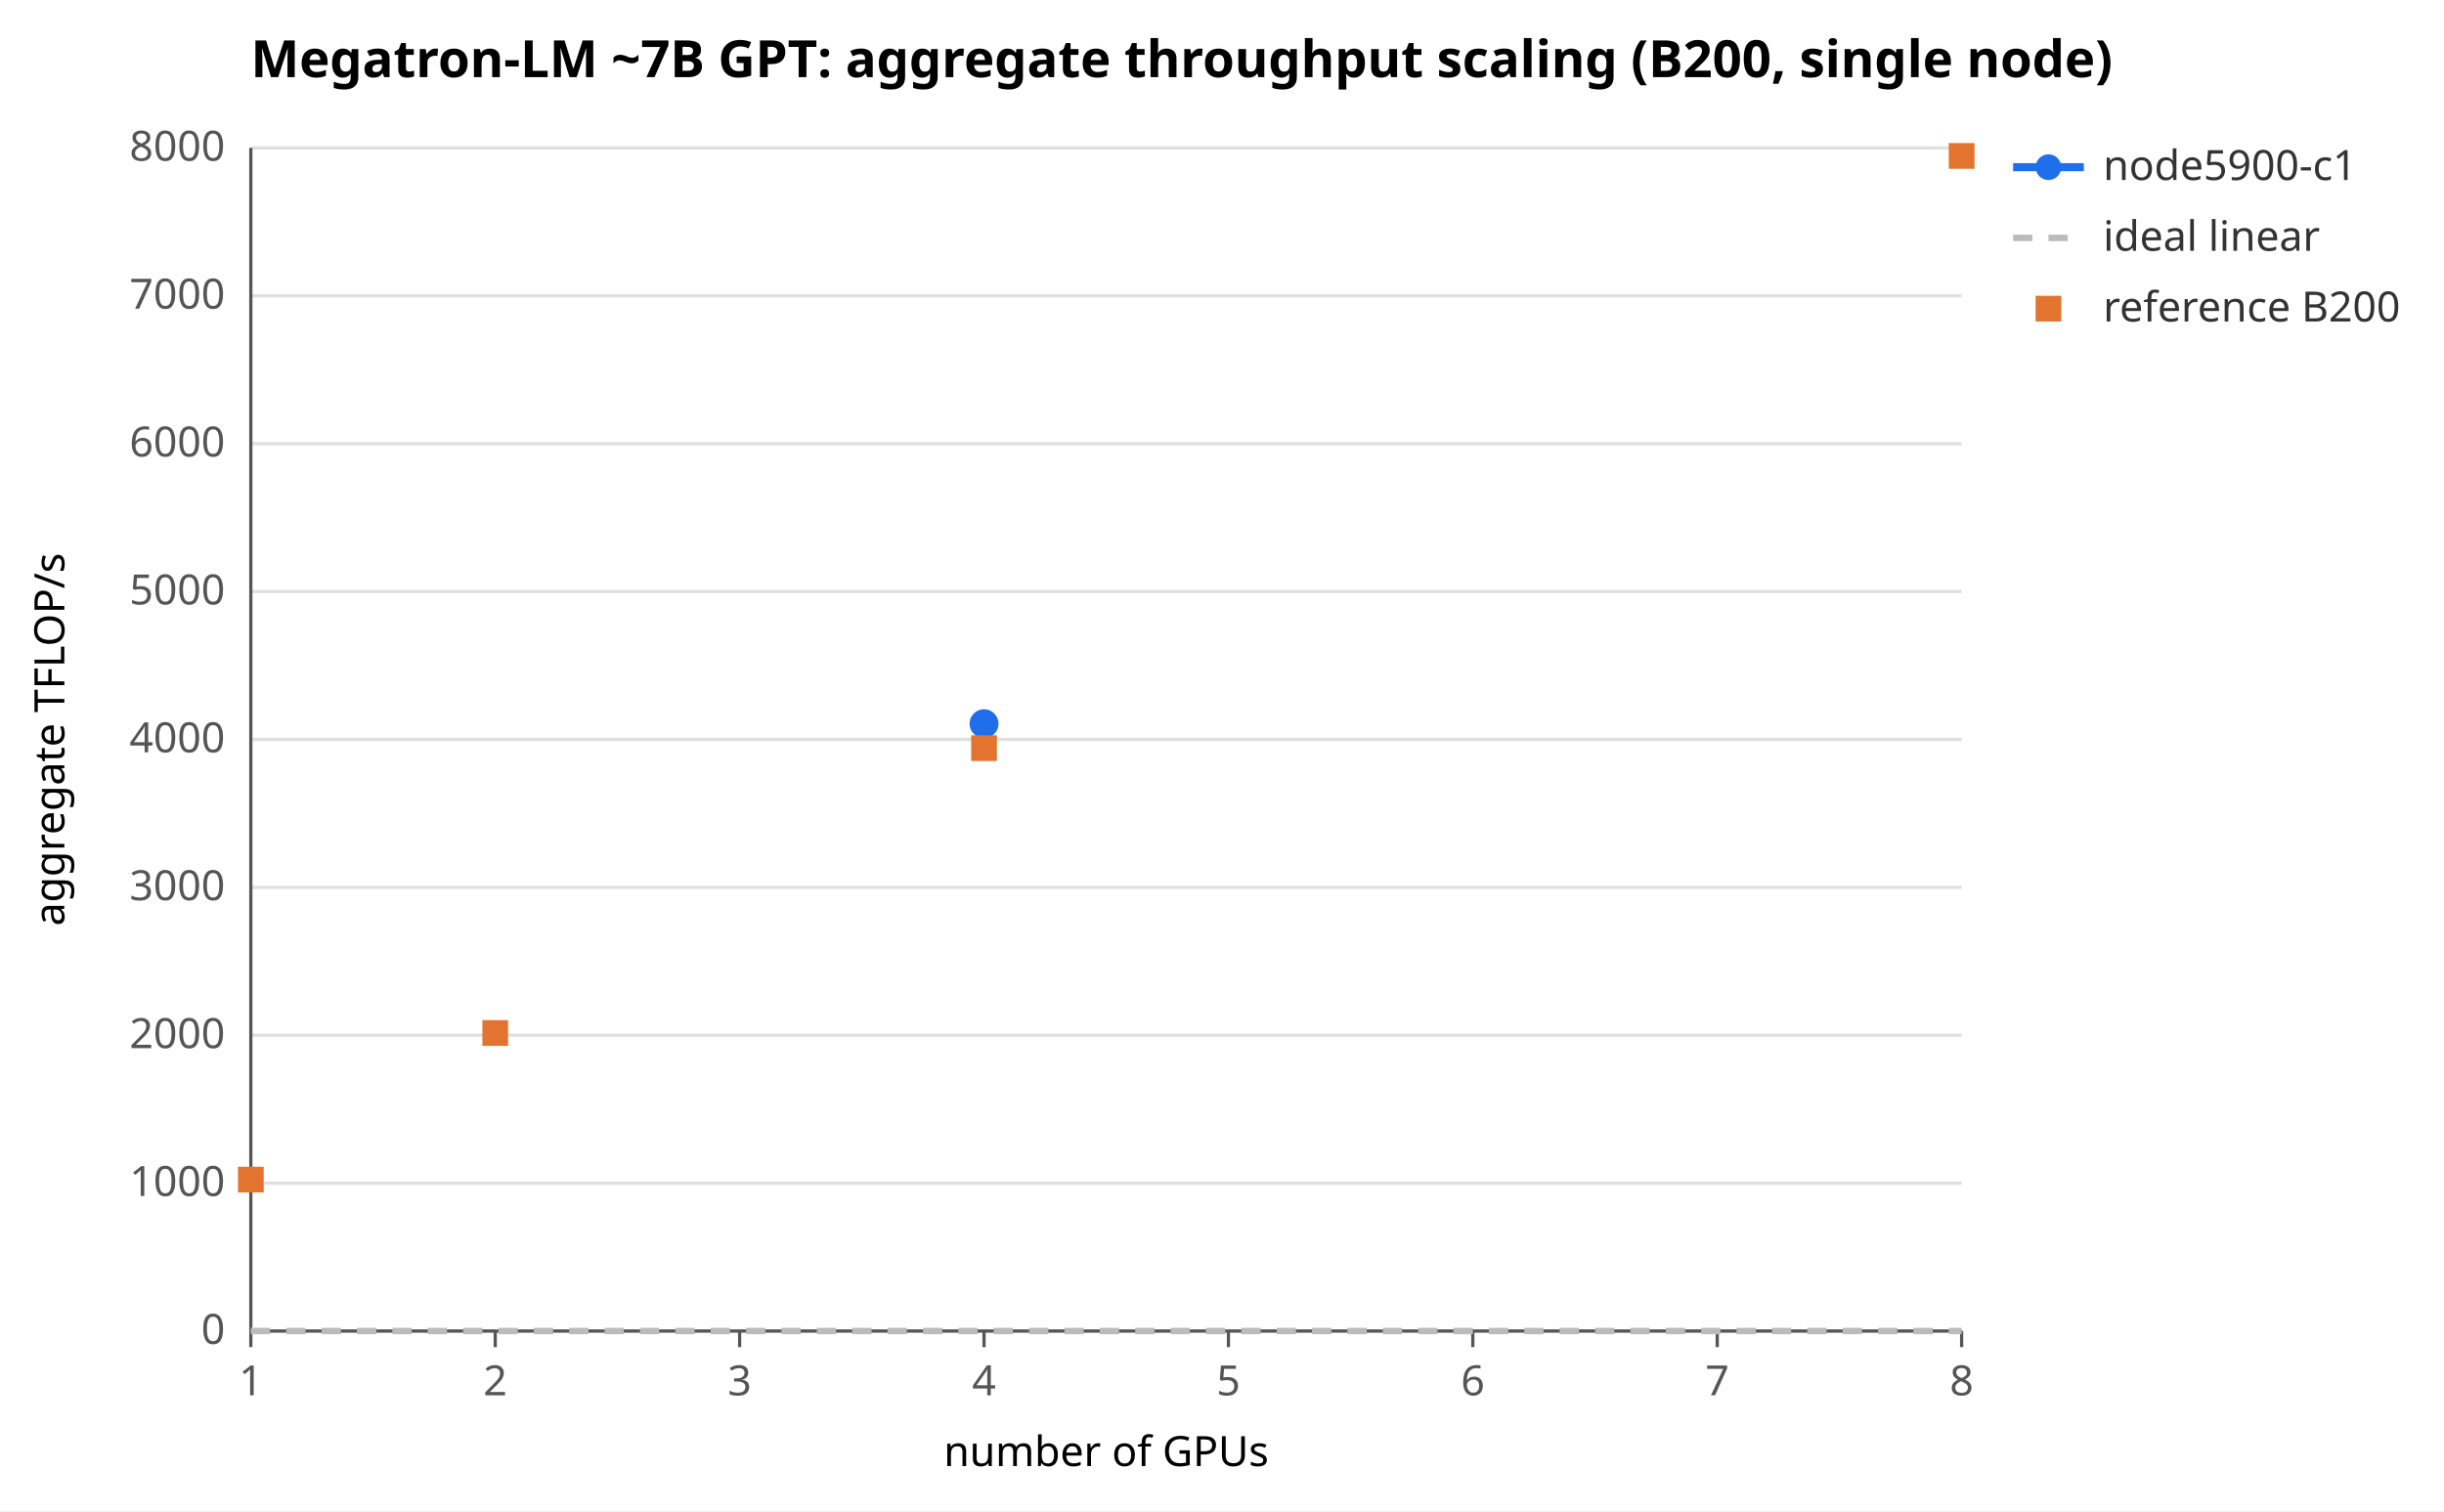
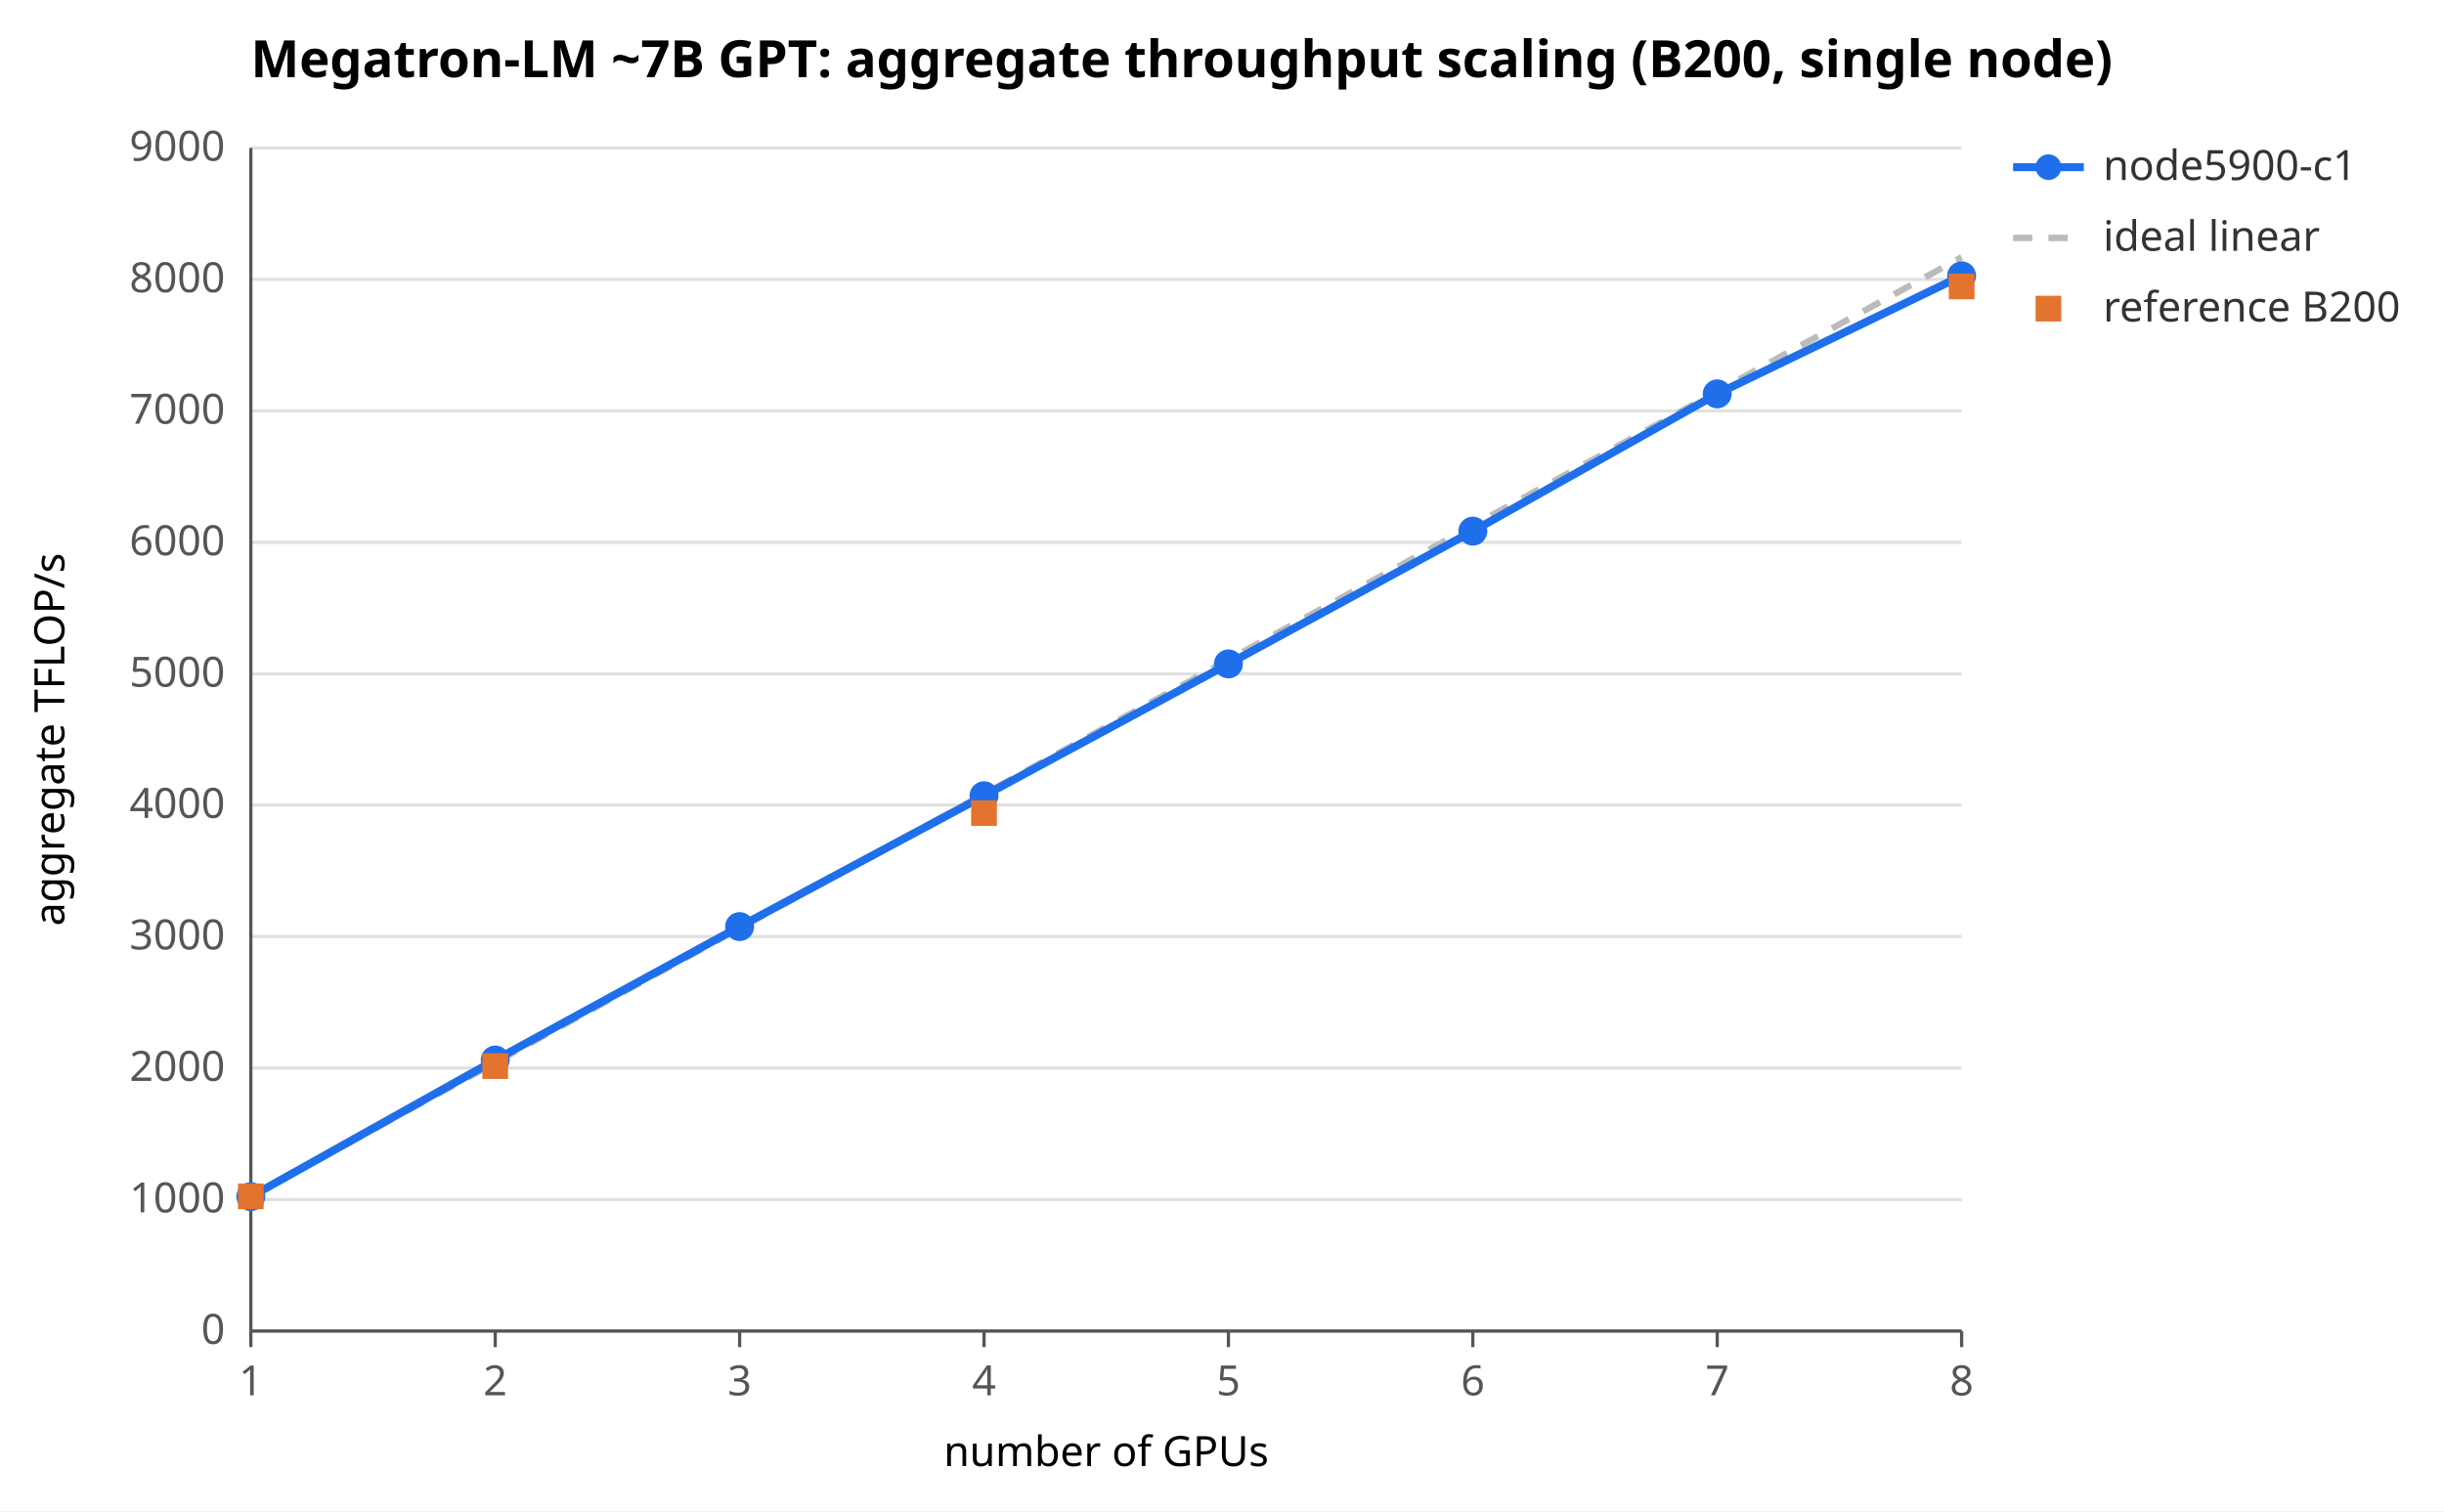
<svg xmlns="http://www.w3.org/2000/svg" width="760" height="470" font-family="sans-serif" font-size="13">
  <rect width="760" height="470" fill="white" />
  <text x="78" y="24" font-size="16" font-weight="bold">Megatron-LM ~7B GPT: aggregate throughput scaling (B200, single node)</text>
  <line x1="78" y1="414.0" x2="610" y2="414.0" stroke="#e0e0e0" />
  <text x="70" y="418.0" text-anchor="end" fill="#555">0</text>
-   <line x1="78" y1="368.0" x2="610" y2="368.0" stroke="#e0e0e0" />
-   <text x="70" y="372.0" text-anchor="end" fill="#555">1000</text>
-   <line x1="78" y1="322.0" x2="610" y2="322.0" stroke="#e0e0e0" />
-   <text x="70" y="326.0" text-anchor="end" fill="#555">2000</text>
-   <line x1="78" y1="276.0" x2="610" y2="276.0" stroke="#e0e0e0" />
-   <text x="70" y="280.0" text-anchor="end" fill="#555">3000</text>
-   <line x1="78" y1="230.0" x2="610" y2="230.0" stroke="#e0e0e0" />
-   <text x="70" y="234.0" text-anchor="end" fill="#555">4000</text>
-   <line x1="78" y1="184.0" x2="610" y2="184.0" stroke="#e0e0e0" />
-   <text x="70" y="188.0" text-anchor="end" fill="#555">5000</text>
-   <line x1="78" y1="138.0" x2="610" y2="138.0" stroke="#e0e0e0" />
-   <text x="70" y="142.0" text-anchor="end" fill="#555">6000</text>
-   <line x1="78" y1="92.0" x2="610" y2="92.0" stroke="#e0e0e0" />
-   <text x="70" y="96.0" text-anchor="end" fill="#555">7000</text>
+   <line x1="78" y1="373.1" x2="610" y2="373.1" stroke="#e0e0e0" />
+   <text x="70" y="377.1" text-anchor="end" fill="#555">1000</text>
+   <line x1="78" y1="332.2" x2="610" y2="332.2" stroke="#e0e0e0" />
+   <text x="70" y="336.2" text-anchor="end" fill="#555">2000</text>
+   <line x1="78" y1="291.3" x2="610" y2="291.3" stroke="#e0e0e0" />
+   <text x="70" y="295.3" text-anchor="end" fill="#555">3000</text>
+   <line x1="78" y1="250.4" x2="610" y2="250.4" stroke="#e0e0e0" />
+   <text x="70" y="254.4" text-anchor="end" fill="#555">4000</text>
+   <line x1="78" y1="209.6" x2="610" y2="209.6" stroke="#e0e0e0" />
+   <text x="70" y="213.6" text-anchor="end" fill="#555">5000</text>
+   <line x1="78" y1="168.7" x2="610" y2="168.7" stroke="#e0e0e0" />
+   <text x="70" y="172.7" text-anchor="end" fill="#555">6000</text>
+   <line x1="78" y1="127.8" x2="610" y2="127.8" stroke="#e0e0e0" />
+   <text x="70" y="131.8" text-anchor="end" fill="#555">7000</text>
+   <line x1="78" y1="86.9" x2="610" y2="86.9" stroke="#e0e0e0" />
+   <text x="70" y="90.9" text-anchor="end" fill="#555">8000</text>
  <line x1="78" y1="46.0" x2="610" y2="46.0" stroke="#e0e0e0" />
-   <text x="70" y="50.0" text-anchor="end" fill="#555">8000</text>
+   <text x="70" y="50.0" text-anchor="end" fill="#555">9000</text>
  <line x1="78.0" y1="414" x2="78.0" y2="419" stroke="#555" />
  <text x="78.0" y="434" text-anchor="middle" fill="#555">1</text>
  <line x1="154.0" y1="414" x2="154.0" y2="419" stroke="#555" />
  <text x="154.0" y="434" text-anchor="middle" fill="#555">2</text>
  <line x1="230.0" y1="414" x2="230.0" y2="419" stroke="#555" />
  <text x="230.0" y="434" text-anchor="middle" fill="#555">3</text>
  <line x1="306.0" y1="414" x2="306.0" y2="419" stroke="#555" />
  <text x="306.0" y="434" text-anchor="middle" fill="#555">4</text>
  <line x1="382.0" y1="414" x2="382.0" y2="419" stroke="#555" />
  <text x="382.0" y="434" text-anchor="middle" fill="#555">5</text>
  <line x1="458.0" y1="414" x2="458.0" y2="419" stroke="#555" />
  <text x="458.0" y="434" text-anchor="middle" fill="#555">6</text>
  <line x1="534.0" y1="414" x2="534.0" y2="419" stroke="#555" />
  <text x="534.0" y="434" text-anchor="middle" fill="#555">7</text>
  <line x1="610.0" y1="414" x2="610.0" y2="419" stroke="#555" />
  <text x="610.0" y="434" text-anchor="middle" fill="#555">8</text>
  <line x1="78" y1="46" x2="78" y2="414" stroke="#555" />
  <line x1="78" y1="414" x2="610" y2="414" stroke="#555" />
  <text x="344.0" y="456" text-anchor="middle">number of GPUs</text>
  <text x="20" y="230.0" text-anchor="middle" transform="rotate(-90 20 230.0)">aggregate TFLOP/s</text>
-   <line x1="78.0" y1="414.0" x2="610.0" y2="414.0" stroke="#bbb" stroke-width="2" stroke-dasharray="6 5" />
-   <polyline points="306.0,225.1" fill="none" stroke="#1f6feb" stroke-width="2.5" />
-   <circle cx="306.0" cy="225.1" r="4.5" fill="#1f6feb" />
-   <rect x="74.0" y="362.9" width="8" height="8" fill="#e3742f" />
-   <rect x="150.0" y="317.3" width="8" height="8" fill="#e3742f" />
-   <rect x="302.0" y="228.7" width="8" height="8" fill="#e3742f" />
-   <rect x="606.0" y="44.5" width="8" height="8" fill="#e3742f" />
+   <line x1="78.0" y1="372.2" x2="610.0" y2="80.0" stroke="#bbb" stroke-width="2" stroke-dasharray="6 5" />
+   <polyline points="78.0,372.2 154.0,329.7 230.0,288.2 306.0,247.5 382.0,206.5 458.0,165.2 534.0,122.5 610.0,85.8" fill="none" stroke="#1f6feb" stroke-width="2.5" />
+   <circle cx="78.0" cy="372.2" r="4.5" fill="#1f6feb" />
+   <circle cx="154.0" cy="329.7" r="4.5" fill="#1f6feb" />
+   <circle cx="230.0" cy="288.2" r="4.5" fill="#1f6feb" />
+   <circle cx="306.0" cy="247.5" r="4.5" fill="#1f6feb" />
+   <circle cx="382.0" cy="206.5" r="4.5" fill="#1f6feb" />
+   <circle cx="458.0" cy="165.2" r="4.5" fill="#1f6feb" />
+   <circle cx="534.0" cy="122.5" r="4.5" fill="#1f6feb" />
+   <circle cx="610.0" cy="85.8" r="4.5" fill="#1f6feb" />
+   <rect x="74.0" y="368.1" width="8" height="8" fill="#e3742f" />
+   <rect x="150.0" y="327.6" width="8" height="8" fill="#e3742f" />
+   <rect x="302.0" y="248.9" width="8" height="8" fill="#e3742f" />
+   <rect x="606.0" y="85.1" width="8" height="8" fill="#e3742f" />
  <line x1="626" y1="52" x2="648" y2="52" stroke="#1f6feb" stroke-width="2.5" />
  <circle cx="637" cy="52" r="4" fill="#1f6feb" />
  <text x="654" y="56" fill="#333">node5900-c1</text>
  <line x1="626" y1="74" x2="648" y2="74" stroke="#bbb" stroke-width="2" stroke-dasharray="6 5" />
  <text x="654" y="78" fill="#333">ideal linear</text>
  <rect x="633" y="92" width="8" height="8" fill="#e3742f" />
  <text x="654" y="100" fill="#333">reference B200</text>
</svg>
